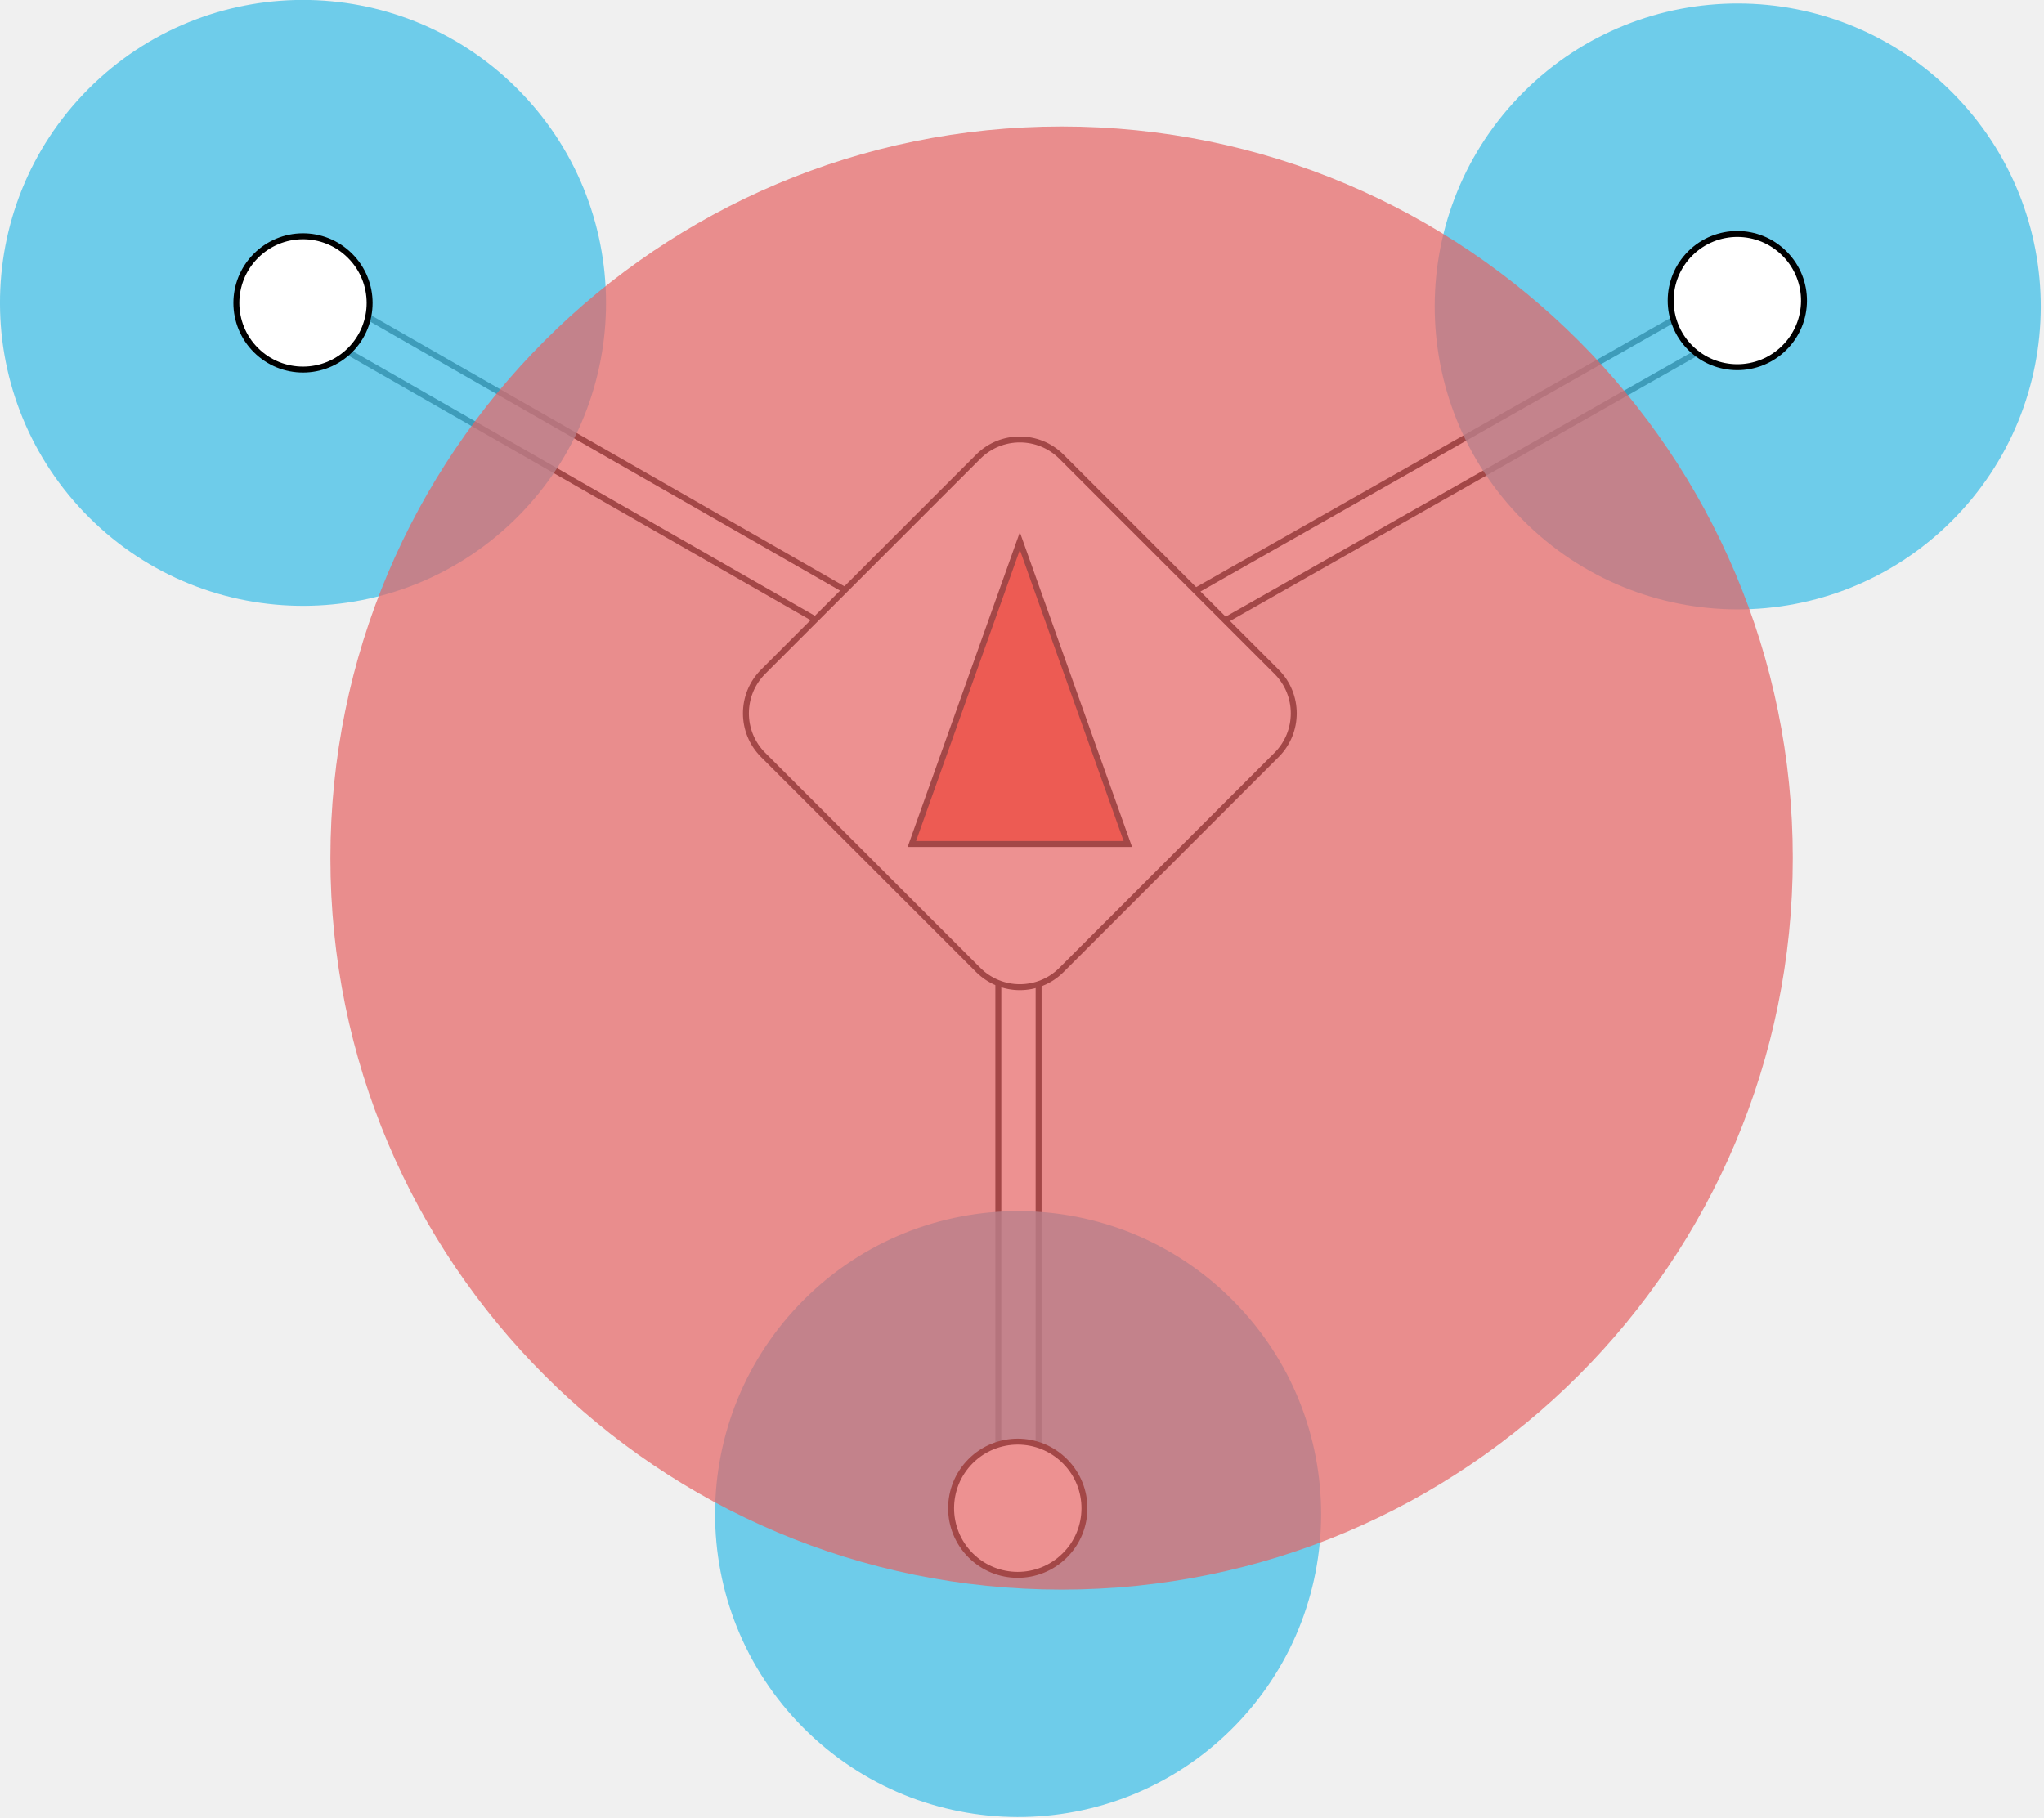
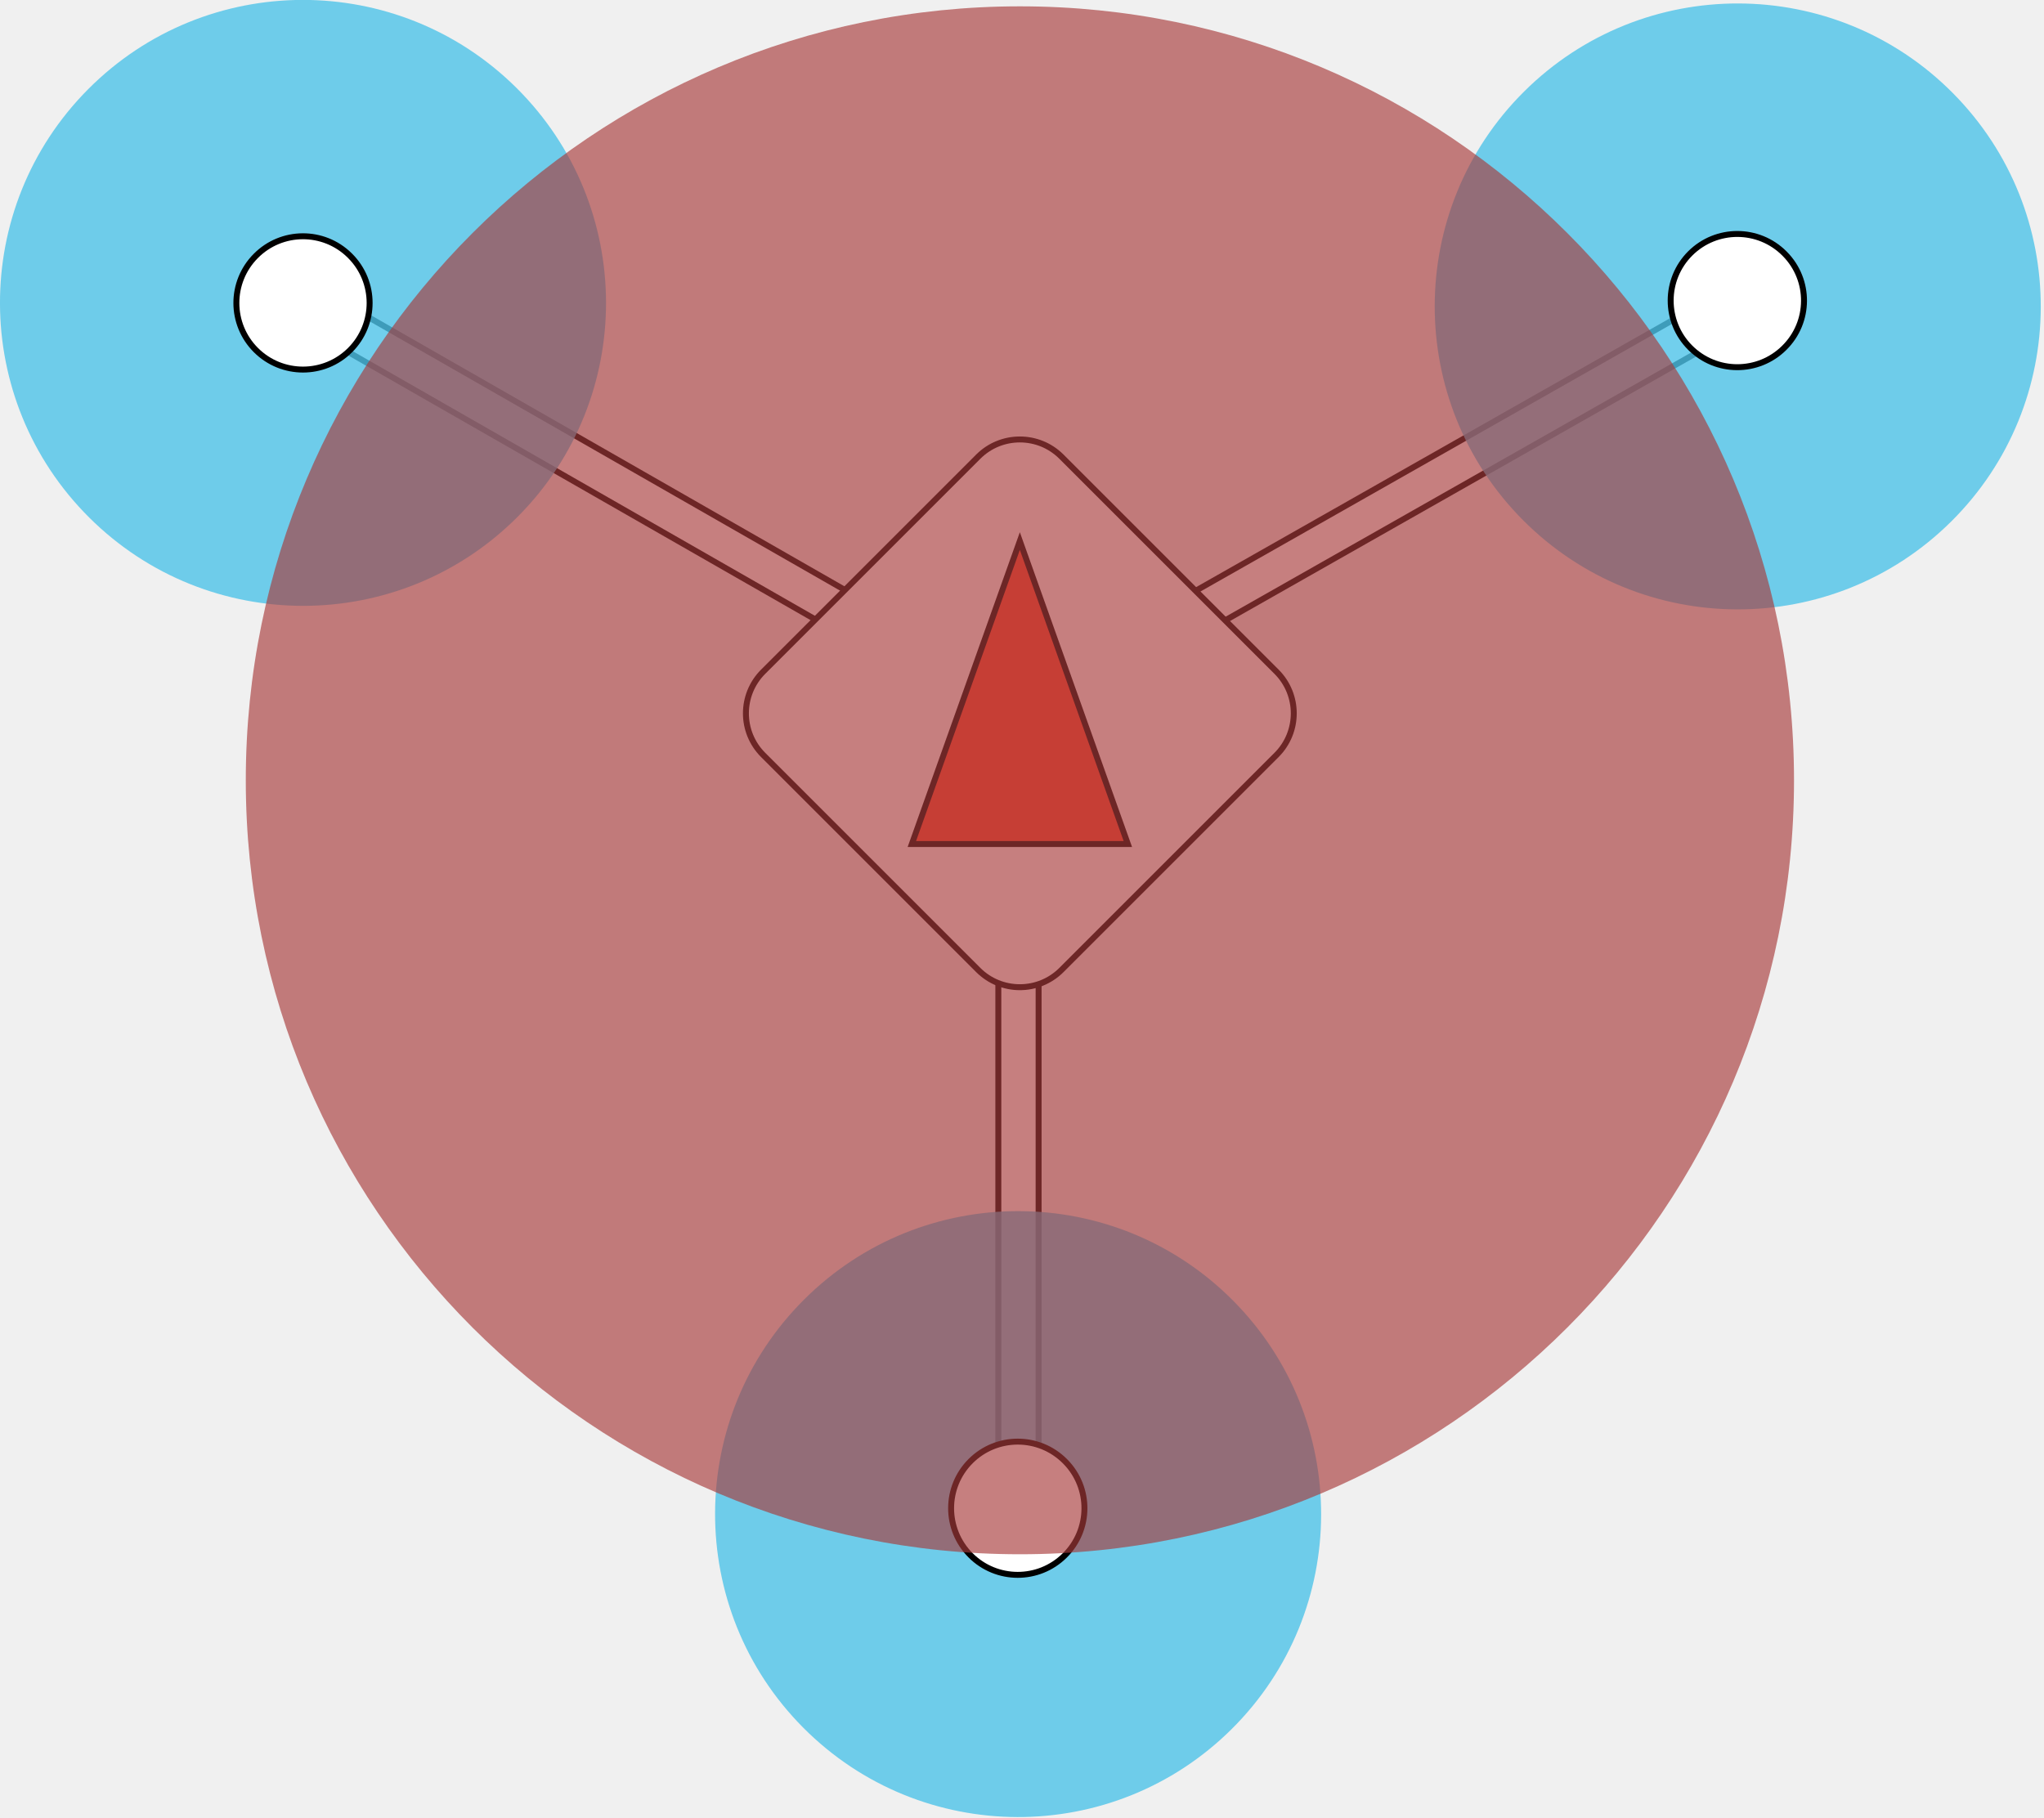
<svg xmlns="http://www.w3.org/2000/svg" width="100%" height="100%" viewBox="0 0 344 306" version="1.1" xml:space="preserve" style="fill-rule:evenodd;clip-rule:evenodd;stroke-miterlimit:10;">
  <rect x="168.017" y="120.306" width="6.777" height="133.572" style="fill:white;stroke:black;stroke-width:1px;" />
  <g transform="matrix(0.8697,-0.4936,0.4936,0.8697,-13.085,124.758)">
    <rect x="162.951" y="83.772" width="133.572" height="6.777" style="fill:white;stroke:black;stroke-width:1px;" />
  </g>
  <g transform="matrix(0.4969,-0.8678,0.8678,0.4969,-18.2066,142.417)">
    <rect x="110.335" y="20.065" width="6.777" height="133.692" style="fill:white;stroke:black;stroke-width:1px;" />
  </g>
  <path d="M214.837,127.079L178.642,163.274C174.773,167.143 168.501,167.143 164.633,163.274L128.438,127.079C124.569,123.21 124.569,116.938 128.438,113.07L164.633,76.875C168.502,73.006 174.774,73.006 178.642,76.875L214.837,113.07C218.705,116.938 218.705,123.21 214.837,127.079Z" style="fill:white;fill-rule:nonzero;stroke:black;stroke-width:1px;" />
  <path d="M153.46,142.074L171.637,91.074L189.815,142.074L153.46,142.074Z" style="fill:rgb(255,68,43);fill-rule:nonzero;stroke:black;stroke-width:1px;" />
  <g opacity="0.8">
    <g transform="matrix(0.7091,-0.7051,0.7051,0.7091,48.7216,221.221)">
      <ellipse cx="292.45" cy="51.567" rx="50.993" ry="51.004" style="fill:rgb(78,195,232);" />
    </g>
  </g>
  <path d="M300.322,42.677C295.948,38.293 288.849,38.284 284.464,42.658C280.08,47.032 280.071,54.131 284.445,58.516C288.81,62.891 295.892,62.91 300.28,58.558C304.677,54.223 304.726,47.144 300.391,42.747C300.368,42.723 300.345,42.7 300.322,42.677Z" style="fill:white;fill-rule:nonzero;stroke:black;stroke-width:1px;" />
  <g opacity="0.8">
    <g transform="matrix(0.7051,-0.7091,0.7091,0.7051,-21.1175,51.1935)">
      <ellipse cx="50.996" cy="50.988" rx="50.993" ry="51.004" style="fill:rgb(78,195,232);" />
    </g>
  </g>
  <path d="M58.914,43.059C63.298,47.433 63.307,54.532 58.933,58.917C54.559,63.301 47.46,63.31 43.075,58.936C38.7,54.571 38.681,47.489 43.033,43.101C47.368,38.704 54.447,38.655 58.844,42.99C58.868,43.013 58.891,43.036 58.914,43.059Z" style="fill:white;fill-rule:nonzero;stroke:black;stroke-width:1px;" />
  <g opacity="0.8">
    <g transform="matrix(0.7091,-0.7051,0.7051,0.7091,-129.854,194.97)">
      <ellipse cx="171.349" cy="254.85" rx="50.993" ry="51.004" style="fill:rgb(78,195,232);" />
    </g>
  </g>
  <path d="M179.221,245.961C174.847,241.577 167.748,241.568 163.363,245.942C158.979,250.316 158.97,257.415 163.344,261.8C167.709,266.175 174.791,266.194 179.179,261.842C183.576,257.507 183.625,250.428 179.29,246.031C179.267,246.007 179.244,245.984 179.221,245.961Z" style="fill:white;fill-rule:nonzero;stroke:black;stroke-width:1px;" />
-   <g transform="matrix(1.22198,0,0,1.22198,-66.9746,-59.3958)">
-     <ellipse cx="201.018" cy="166.804" rx="100.703" ry="100.774" style="fill:rgb(230,100,100);fill-opacity:0.71;" />
+   <g transform="matrix(1.11107,0,0,1.11107,-14.5724,-55.7564)">
+     <circle cx="167.604" cy="168.399" r="117.257" style="fill:rgb(168,59,59);fill-opacity:0.65;" />
  </g>
</svg>
